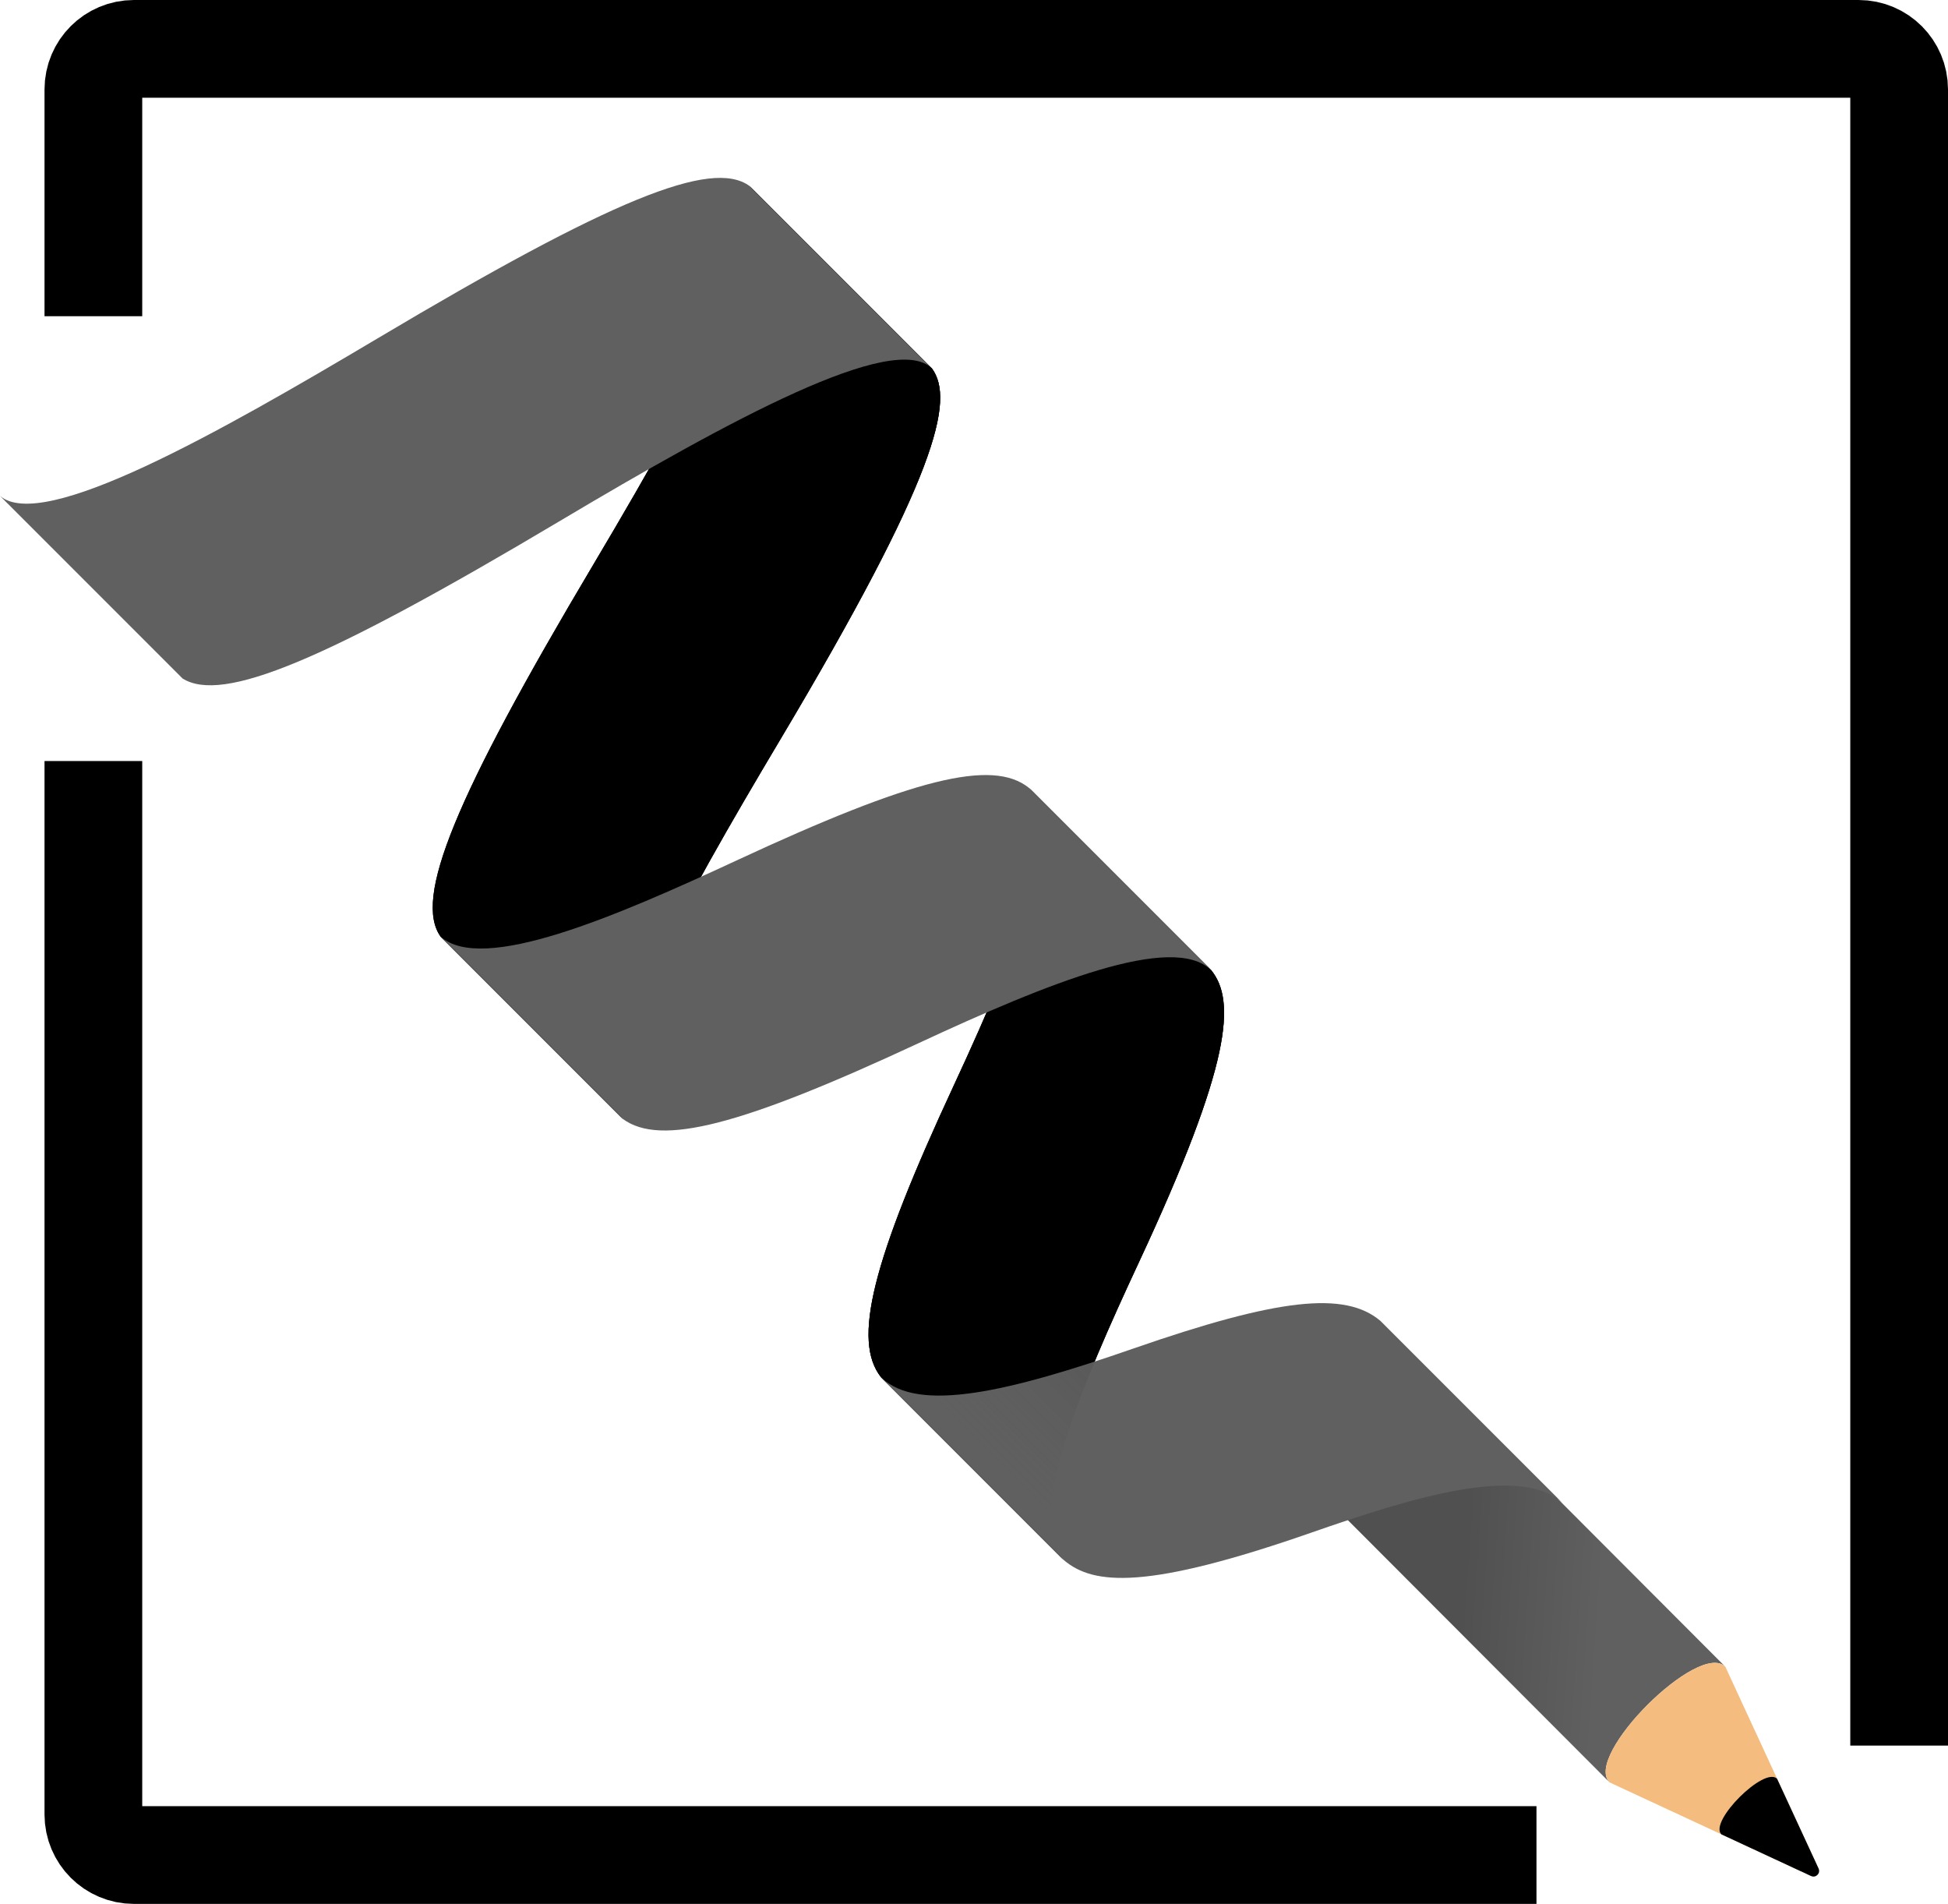
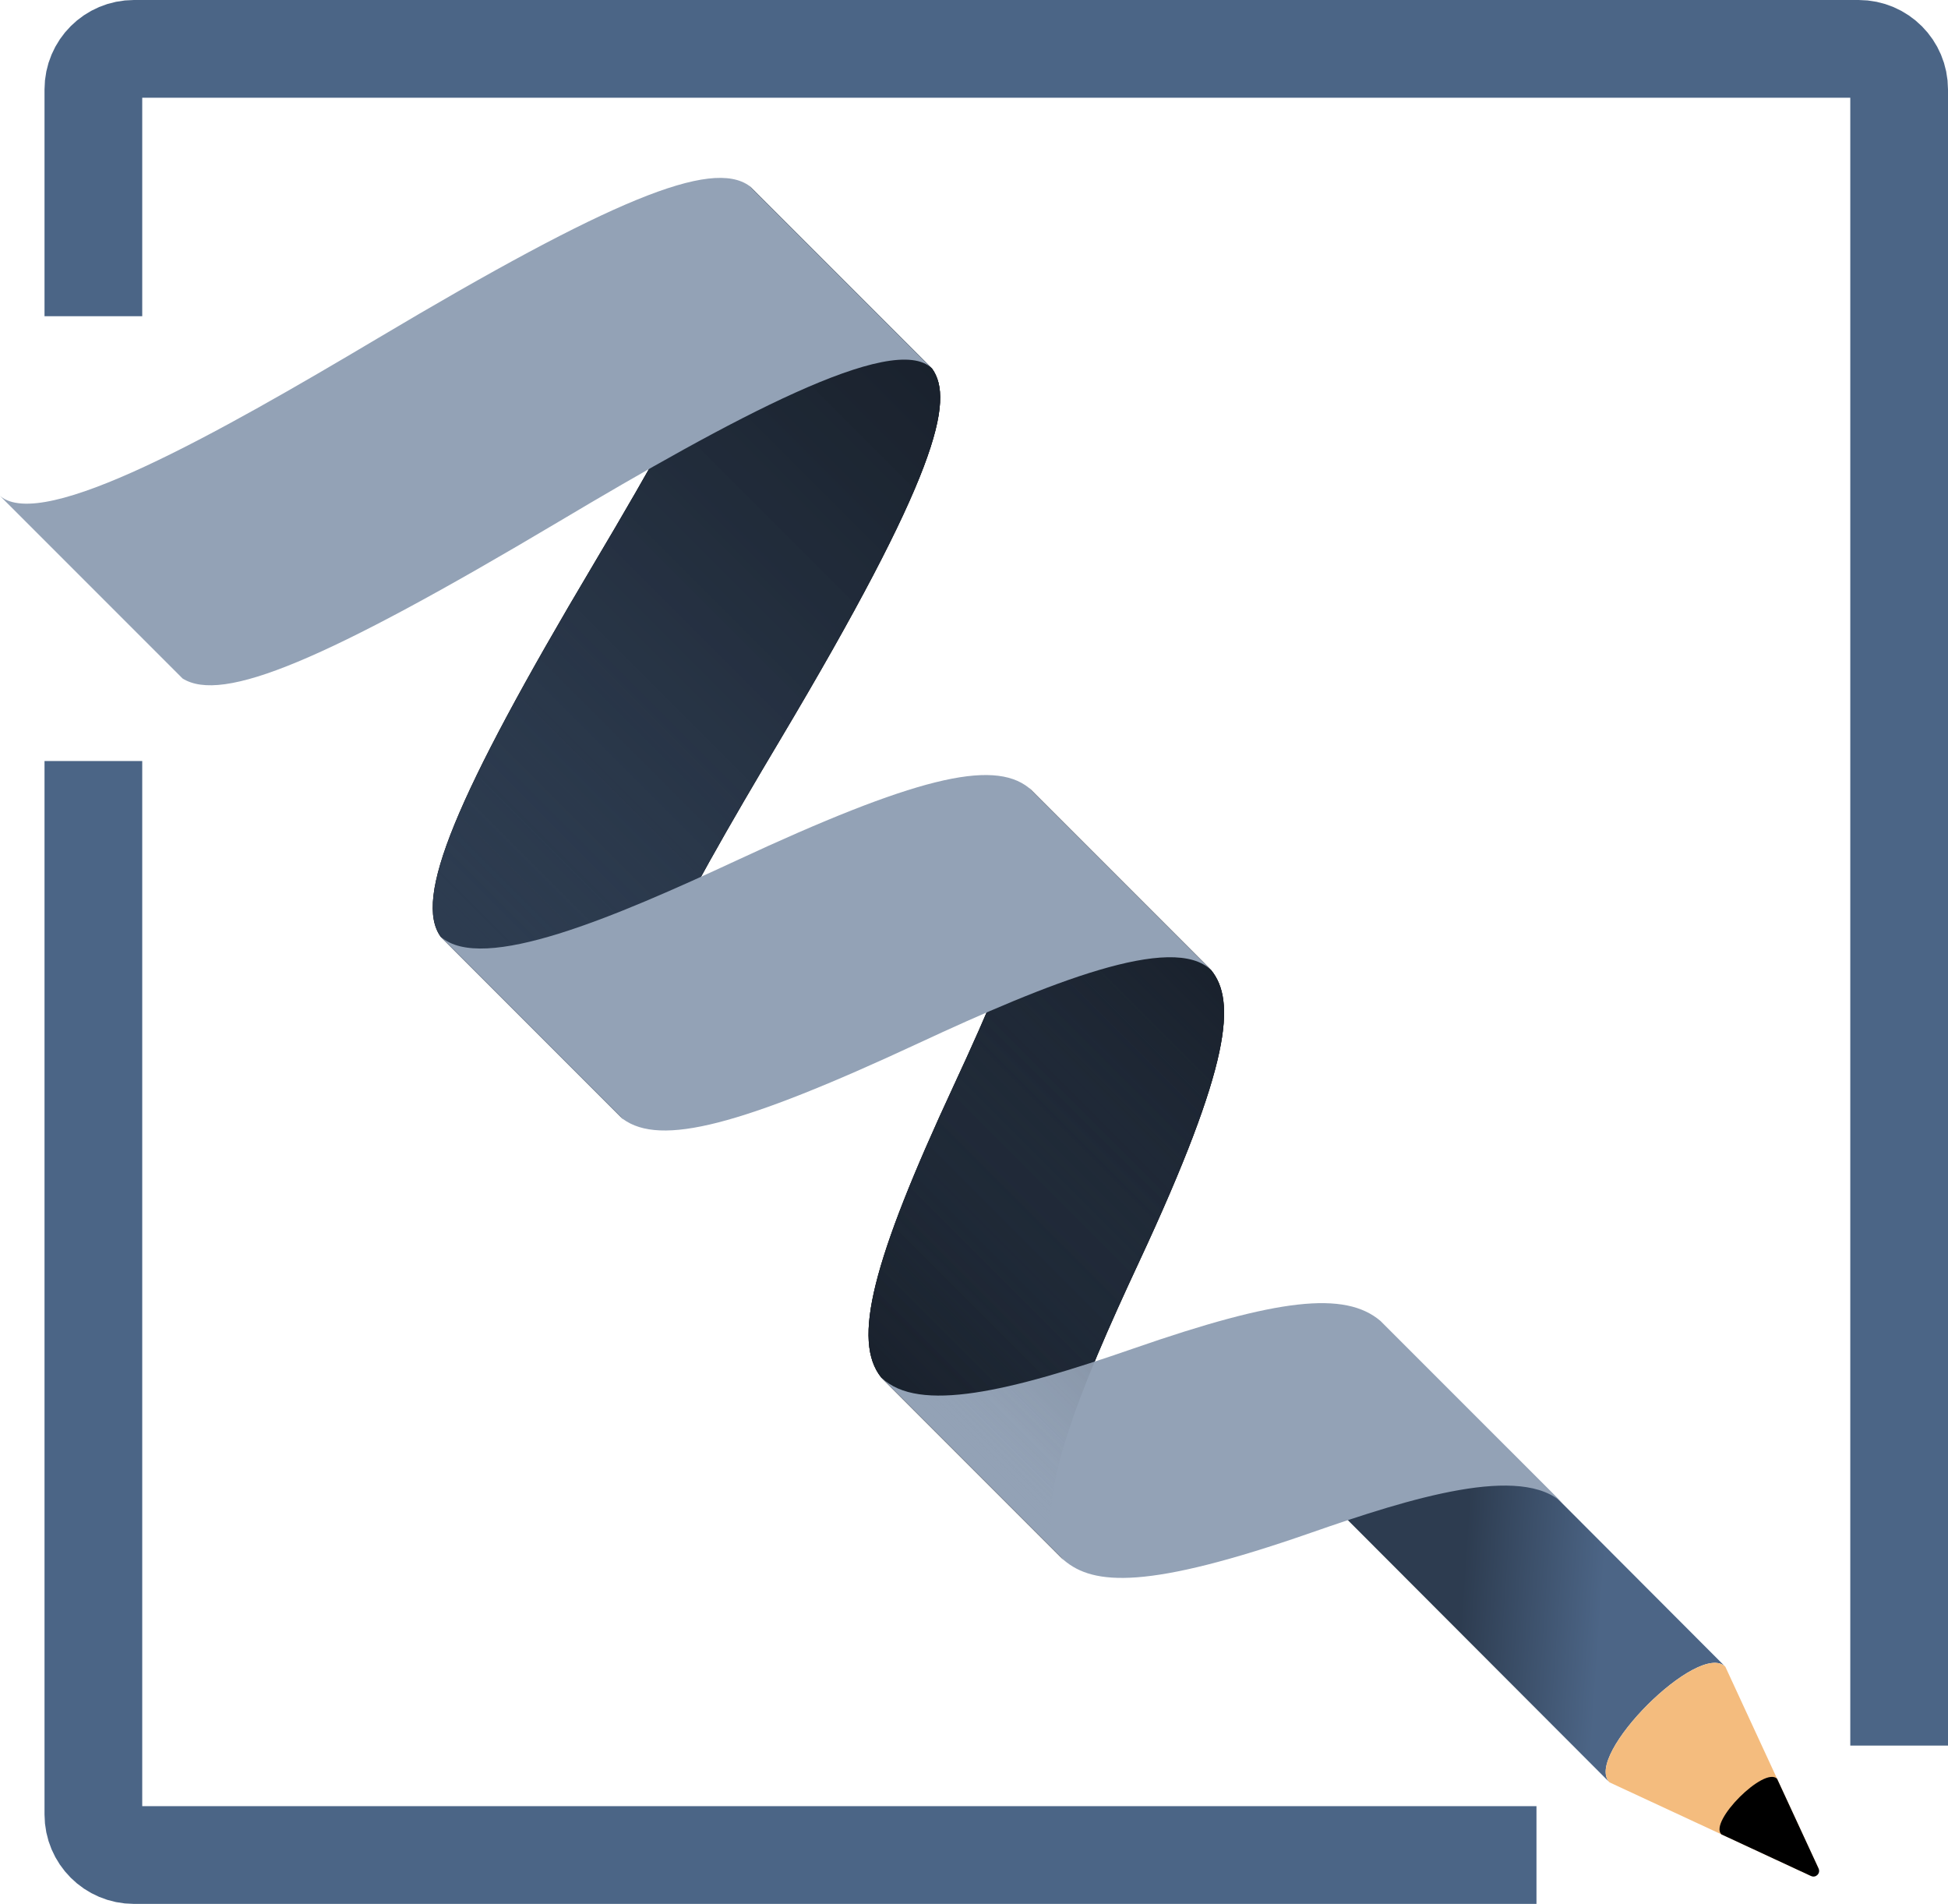
- <svg xmlns="http://www.w3.org/2000/svg" xmlns:xlink="http://www.w3.org/1999/xlink" viewBox="0 0 538.26 525.96">
-   <defs>
-     <style>.cls-1{fill:url(#linear-gradient);}.cls-1,.cls-2,.cls-3,.cls-4,.cls-5,.cls-6,.cls-7,.cls-8,.cls-9{stroke-width:0px;}.cls-2{fill:#606060;}.cls-3,.cls-5,.cls-6,.cls-10{fill-rule:evenodd;}.cls-11{isolation:isolate;}.cls-5{fill:url(#Degradado_sin_nombre_6);}.cls-6{fill:#f4bc7e;}.cls-7{fill:url(#linear-gradient-2);}.cls-12{mix-blend-mode:multiply;opacity:.5;}.cls-8{fill:url(#linear-gradient-3);}.cls-10{fill:none;stroke:#000;stroke-miterlimit:10;stroke-width:27px;}.cls-9{fill:url(#linear-gradient-4);}</style>
-     <linearGradient id="Degradado_sin_nombre_6" x1="-1472.98" y1="450.57" x2="-1417.91" y2="446.52" gradientTransform="translate(-1027.17 3.24) rotate(179.74) scale(1 -1)" gradientUnits="userSpaceOnUse">
-       <stop offset=".1" stop-color="#606060" />
-       <stop offset=".8" stop-color="#505050" />
+ <svg xmlns="http://www.w3.org/2000/svg" xmlns:xlink="http://www.w3.org/1999/xlink" viewBox="0 0 538.26 525.96" version="1.1" id="svg23">
+   <defs id="defs6">
+     <linearGradient id="Degradado_sin_nombre_6" x1="-1472.98" y1="450.57" x2="-1417.91" y2="446.52" gradientTransform="scale(-1 1) rotate(.26 -200.407 226357.023)" gradientUnits="userSpaceOnUse">
+       <stop offset=".1" stop-color="#606060" id="stop1" style="stop-color:#4c6586;stop-opacity:1" />
+       <stop offset=".8" stop-color="#505050" id="stop2" style="stop-color:#2d3c50;stop-opacity:1" />
    </linearGradient>
-     <linearGradient id="linear-gradient" x1="-336.9" y1="-3519.32" x2="-173.77" y2="-3519.32" gradientTransform="translate(2195.66 2644.54) rotate(135) scale(1.27 -.9)" gradientUnits="userSpaceOnUse">
-       <stop offset="0" stop-color="#231f20" />
-       <stop offset="1" stop-color="#fff" stop-opacity="0" />
+     <linearGradient id="linear-gradient" x1="-336.9" y1="-3519.32" x2="-173.77" y2="-3519.32" gradientTransform="rotate(135 550.128 1777.006) scale(1.27 -.9)" gradientUnits="userSpaceOnUse">
+       <stop offset="0" stop-color="#231f20" id="stop3" />
+       <stop offset="1" stop-color="#fff" stop-opacity="0" id="stop4" />
    </linearGradient>
-     <linearGradient id="linear-gradient-2" x1="-254.88" y1="-3327.66" x2="-140.53" y2="-3327.66" gradientTransform="translate(2226.45 2613.75) rotate(135) scale(1.26 -.9)" gradientUnits="userSpaceOnUse">
-       <stop offset="0" stop-color="#fff" stop-opacity="0" />
-       <stop offset="1" stop-color="#231f20" />
+     <linearGradient id="linear-gradient-2" x1="-254.88" y1="-3327.66" x2="-140.53" y2="-3327.66" gradientTransform="rotate(135 571.9 1767.988) scale(1.26 -.9)" gradientUnits="userSpaceOnUse">
+       <stop offset="0" stop-color="#fff" stop-opacity="0" id="stop5" />
+       <stop offset="1" stop-color="#231f20" id="stop6" />
    </linearGradient>
-     <linearGradient id="linear-gradient-3" x1="-254.88" y1="-3327.66" x2="-140.53" y2="-3327.66" gradientTransform="translate(2226.45 2613.75) rotate(135) scale(1.26 -.9)" xlink:href="#linear-gradient" />
-     <linearGradient id="linear-gradient-4" x1="-254.88" y1="-3327.66" x2="-140.53" y2="-3327.66" gradientTransform="translate(2226.45 2613.75) rotate(135) scale(1.26 -.9)" xlink:href="#linear-gradient" />
+     <linearGradient id="linear-gradient-3" x1="-254.88" y1="-3327.66" x2="-140.53" y2="-3327.66" gradientTransform="rotate(135 571.9 1767.988) scale(1.26 -.9)" xlink:href="#linear-gradient" />
+     <linearGradient id="linear-gradient-4" x1="-254.88" y1="-3327.66" x2="-140.53" y2="-3327.66" gradientTransform="rotate(135 571.9 1767.988) scale(1.26 -.9)" xlink:href="#linear-gradient" />
+     <style id="style1">.cls-1{fill:url(#linear-gradient)}.cls-1,.cls-2,.cls-4,.cls-7{stroke-width:0}.cls-2{fill:#606060}.cls-10{fill-rule:evenodd}.cls-7{fill:url(#linear-gradient-2)}.cls-12{mix-blend-mode:multiply;opacity:.5}.cls-10{fill:none;stroke:#000;stroke-miterlimit:10;stroke-width:27px}</style>
  </defs>
-   <g class="cls-11">
+   <g id="g23" style="isolation:isolate">
    <g id="Capa_2">
      <g id="Layer_1">
-         <path class="cls-5" d="m476.74,460.45l-59.7-59.81c-7.3-7.31-53.34,10.56-46.04,17.87l73.74,73.87c-7.3-7.31,24.7-39.25,32-31.94" />
-         <path class="cls-6" d="m444.74,492.39l55.27,25.67c1.46.68,2.98-.83,2.3-2.29l-25.57-55.32c-7.3-7.31-39.3,24.63-32,31.94" />
-         <path class="cls-3" d="m475.65,506.75l24.78,11.51c1.32.61,2.68-.75,2.07-2.07l-11.47-24.8c-3.51-3.52-18.9,11.84-15.39,15.36" />
-         <path class="cls-4" d="m257.52,101.8c6.32,8.7,1.58,29.5-42.05,102.73-26.55,44.56-53.98,93.07-43.25,104.71l-50.42-50.42c-7.63-10.48,3.77-38.34,42.1-102.77,32.88-55.28,52.81-94.23,43.2-104.66l50.42,50.42" />
-         <path class="cls-4" d="m257.52,101.8c6.32,8.7,1.58,29.5-42.05,102.73-26.55,44.56-53.98,93.07-43.25,104.71l-50.42-50.42c-7.63-10.48,3.77-38.34,42.1-102.77,32.88-55.28,52.81-94.23,43.2-104.66l50.42,50.42" />
-         <g class="cls-12">
-           <path class="cls-1" d="m257.52,101.8c6.32,8.7,1.58,29.5-42.05,102.73-26.55,44.56-53.98,93.07-43.25,104.71l-50.42-50.42c-7.63-10.48,3.77-38.34,42.1-102.77,32.88-55.28,52.81-94.23,43.2-104.66l50.42,50.42" />
-           <path class="cls-1" d="m257.52,101.8c6.32,8.7,1.58,29.5-42.05,102.73-26.55,44.56-53.98,93.07-43.25,104.71l-50.42-50.42c-7.63-10.48,3.77-38.34,42.1-102.77,32.88-55.28,52.81-94.23,43.2-104.66l50.42,50.42" />
+         <path d="m476.74 460.45-59.7-59.81c-7.3-7.31-53.34 10.56-46.04 17.87l73.74 73.87c-7.3-7.31 24.7-39.25 32-31.94" id="path6" style="fill:url(#Degradado_sin_nombre_6);fill-rule:evenodd;stroke-width:0" />
+         <path d="m444.74 492.39 55.27 25.67c1.46.68 2.98-.83 2.3-2.29l-25.57-55.32c-7.3-7.31-39.3 24.63-32 31.94" id="path7" style="fill:#f4bc7e;fill-rule:evenodd;stroke-width:0" />
+         <path d="m475.65 506.75 24.78 11.51c1.32.61 2.68-.75 2.07-2.07l-11.47-24.8c-3.51-3.52-18.9 11.84-15.39 15.36" id="path8" style="fill-rule:evenodd;stroke-width:0" />
+         <path class="cls-4" d="M257.52 101.8c6.32 8.7 1.58 29.5-42.05 102.73-26.55 44.56-53.98 93.07-43.25 104.71l-50.42-50.42c-7.63-10.48 3.77-38.34 42.1-102.77 32.88-55.28 52.81-94.23 43.2-104.66l50.42 50.42" id="path9" />
+         <path class="cls-4" d="M257.52 101.8c6.32 8.7 1.58 29.5-42.05 102.73-26.55 44.56-53.98 93.07-43.25 104.71l-50.42-50.42c-7.63-10.48 3.77-38.34 42.1-102.77 32.88-55.28 52.81-94.23 43.2-104.66l50.42 50.42" id="path10" style="fill:#2d3c50;fill-opacity:1" />
+         <g class="cls-12" id="g12">
+           <path class="cls-1" d="M257.52 101.8c6.32 8.7 1.58 29.5-42.05 102.73-26.55 44.56-53.98 93.07-43.25 104.71l-50.42-50.42c-7.63-10.48 3.77-38.34 42.1-102.77 32.88-55.28 52.81-94.23 43.2-104.66l50.42 50.42" id="path11" />
+           <path class="cls-1" d="M257.52 101.8c6.32 8.7 1.58 29.5-42.05 102.73-26.55 44.56-53.98 93.07-43.25 104.71l-50.42-50.42c-7.63-10.48 3.77-38.34 42.1-102.77 32.88-55.28 52.81-94.23 43.2-104.66l50.42 50.42" id="path12" />
        </g>
-         <path class="cls-4" d="m334.7,268.06c6.68,8.34,5.83,25.25-20.03,80.7-15.73,33.74-31.6,70.7-20.74,82.2l-50.42-50.42c-8.07-10.05-2.63-31.93,20.06-80.73,19.46-41.87,30.44-71.86,20.71-82.17l50.42,50.42" />
-         <path class="cls-4" d="m334.7,268.06c6.68,8.34,5.83,25.25-20.03,80.7-15.73,33.74-31.6,70.7-20.74,82.2l-50.42-50.42c-8.07-10.05-2.63-31.93,20.06-80.73,19.46-41.87,30.44-71.86,20.71-82.17l50.42,50.42" />
-         <g class="cls-12">
-           <path class="cls-7" d="m334.7,268.06c6.68,8.34,5.83,25.25-20.03,80.7-15.73,33.74-31.6,70.7-20.74,82.2l-50.42-50.42c-8.07-10.05-2.63-31.93,20.06-80.73,19.46-41.87,30.44-71.86,20.71-82.17l50.42,50.42" />
-           <path class="cls-7" d="m334.7,268.06c6.68,8.34,5.83,25.25-20.03,80.7-15.73,33.74-31.6,70.7-20.74,82.2l-50.42-50.42c-8.07-10.05-2.63-31.93,20.06-80.73,19.46-41.87,30.44-71.86,20.71-82.17l50.42,50.42" />
+         <path class="cls-4" d="M334.7 268.06c6.68 8.34 5.83 25.25-20.03 80.7-15.73 33.74-31.6 70.7-20.74 82.2l-50.42-50.42c-8.07-10.05-2.63-31.93 20.06-80.73 19.46-41.87 30.44-71.86 20.71-82.17l50.42 50.42" id="path13" />
+         <path class="cls-4" d="M334.7 268.06c6.68 8.34 5.83 25.25-20.03 80.7-15.73 33.74-31.6 70.7-20.74 82.2l-50.42-50.42c-8.07-10.05-2.63-31.93 20.06-80.73 19.46-41.87 30.44-71.86 20.71-82.17l50.42 50.42" id="path14" style="fill:#2d3c50;fill-opacity:1" />
+         <g class="cls-12" id="g16">
+           <path class="cls-7" d="M334.7 268.06c6.68 8.34 5.83 25.25-20.03 80.7-15.73 33.74-31.6 70.7-20.74 82.2l-50.42-50.42c-8.07-10.05-2.63-31.93 20.06-80.73 19.46-41.87 30.44-71.86 20.71-82.17l50.42 50.42" id="path15" />
+           <path class="cls-7" d="M334.7 268.06c6.68 8.34 5.83 25.25-20.03 80.7-15.73 33.74-31.6 70.7-20.74 82.2l-50.42-50.42c-8.07-10.05-2.63-31.93 20.06-80.73 19.46-41.87 30.44-71.86 20.71-82.17l50.42 50.42" id="path16" />
        </g>
-         <path class="cls-2" d="m294.01,431.03c8.13,6.88,22.86,8.22,68.31-7.63,27.65-9.65,58.11-19.02,69.53-8.08l-50.42-50.42c-9.81-8.31-28.33-6.24-68.33,7.66-34.32,11.92-59.27,17.85-69.51,8.05l50.42,50.42" />
-         <g class="cls-12">
-           <path class="cls-8" d="m334.7,268.06c6.68,8.34,5.83,25.25-20.03,80.7-15.73,33.74-31.6,70.7-20.74,82.2l-50.42-50.42c-8.07-10.05-2.63-31.93,20.06-80.73,19.46-41.87,30.44-71.86,20.71-82.17l50.42,50.42" />
-           <path class="cls-9" d="m334.7,268.06c6.68,8.34,5.83,25.25-20.03,80.7-15.73,33.74-31.6,70.7-20.74,82.2l-50.42-50.42c-8.07-10.05-2.63-31.93,20.06-80.73,19.46-41.87,30.44-71.86,20.71-82.17l50.42,50.42" />
+         <path class="cls-2" d="M294.01 431.03c8.13 6.88 22.86 8.22 68.31-7.63 27.65-9.65 58.11-19.02 69.53-8.08l-50.42-50.42c-9.81-8.31-28.33-6.24-68.33 7.66-34.32 11.92-59.27 17.85-69.51 8.05l50.42 50.42" id="path17" style="fill:#93a2b6;fill-opacity:1" />
+         <g class="cls-12" id="g19">
+           <path d="M334.7 268.06c6.68 8.34 5.83 25.25-20.03 80.7-15.73 33.74-31.6 70.7-20.74 82.2l-50.42-50.42c-8.07-10.05-2.63-31.93 20.06-80.73 19.46-41.87 30.44-71.86 20.71-82.17l50.42 50.42" id="path18" style="fill:url(#linear-gradient-3);stroke-width:0" />
+           <path d="M334.7 268.06c6.68 8.34 5.83 25.25-20.03 80.7-15.73 33.74-31.6 70.7-20.74 82.2l-50.42-50.42c-8.07-10.05-2.63-31.93 20.06-80.73 19.46-41.87 30.44-71.86 20.71-82.17l50.42 50.42" id="path19" style="fill:url(#linear-gradient-4);stroke-width:0" />
        </g>
-         <path class="cls-2" d="m50.42,187.42c11.04,6.96,39.22-4.79,104.02-43.34,47.28-28.13,92.49-52.72,103.08-42.28l-50.42-50.42c-10.48-7.64-38.34,3.77-102.77,42.1C60.01,119.83,11.75,147.1,0,136.99l50.42,50.42" />
-         <path class="cls-2" d="m172.14,309.14c10.41,7.58,32.53,1.91,81.59-20.92,35.8-16.66,70.4-30.63,80.97-20.17l-50.42-50.42c-10.05-8.07-31.93-2.63-80.73,20.06-33.56,15.6-70.33,31.38-81.83,21.03l50.42,50.42" />
-         <path class="cls-10" d="m524.76,482.22V24.7c0-6.18-5.01-11.2-11.2-11.2H37c-6.18,0-11.2,5.01-11.2,11.2v62.65" />
-         <path class="cls-10" d="m25.8,210.24v291.02c0,6.18,5.01,11.2,11.2,11.2h387.55" />
+         <path class="cls-2" d="M50.42 187.42c11.04 6.96 39.22-4.79 104.02-43.34 47.28-28.13 92.49-52.72 103.08-42.28L207.1 51.38c-10.48-7.64-38.34 3.77-102.77 42.1C60.01 119.83 11.75 147.1 0 136.99l50.42 50.42" id="path20" style="fill:#93a2b6;fill-opacity:1" />
+         <path class="cls-2" d="M172.14 309.14c10.41 7.58 32.53 1.91 81.59-20.92 35.8-16.66 70.4-30.63 80.97-20.17l-50.42-50.42c-10.05-8.07-31.93-2.63-80.73 20.06-33.56 15.6-70.33 31.38-81.83 21.03l50.42 50.42" id="path21" style="fill:#93a2b6;fill-opacity:1" />
+         <path class="cls-10" d="M524.76 482.22V24.7c0-6.18-5.01-11.2-11.2-11.2H37c-6.18 0-11.2 5.01-11.2 11.2v62.65" id="path22" style="stroke:#4b6586;stroke-opacity:1" />
+         <path class="cls-10" d="M25.8 210.24v291.02c0 6.18 5.01 11.2 11.2 11.2h387.55" id="path23" style="stroke:#4b6586;stroke-opacity:1" />
      </g>
    </g>
  </g>
</svg>
